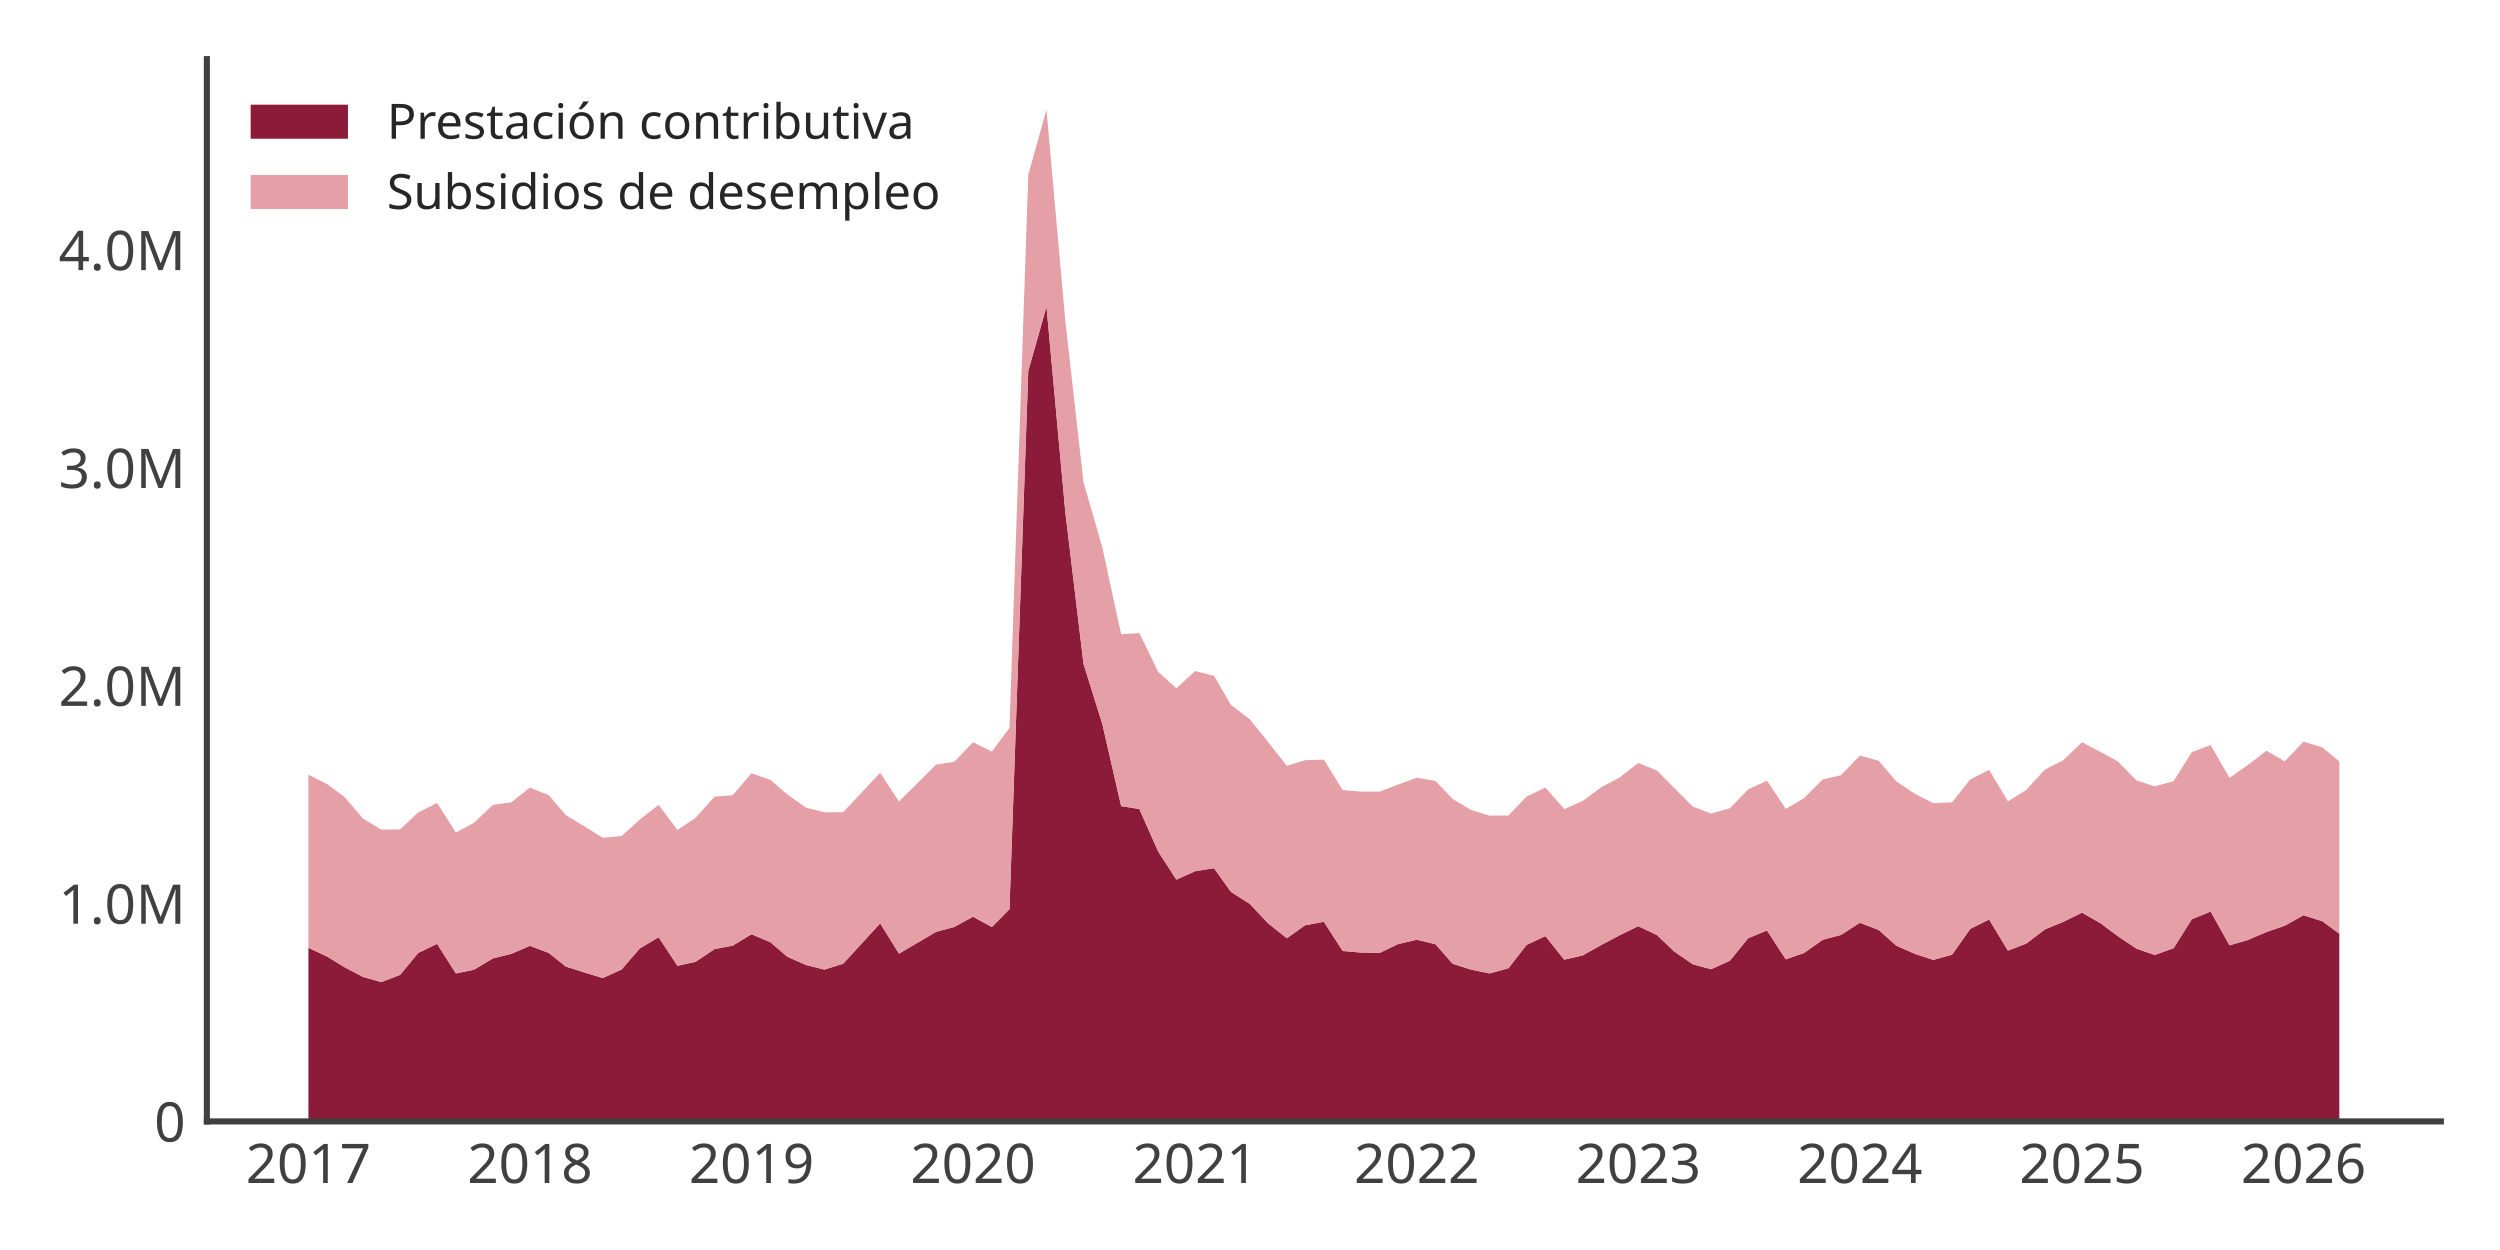
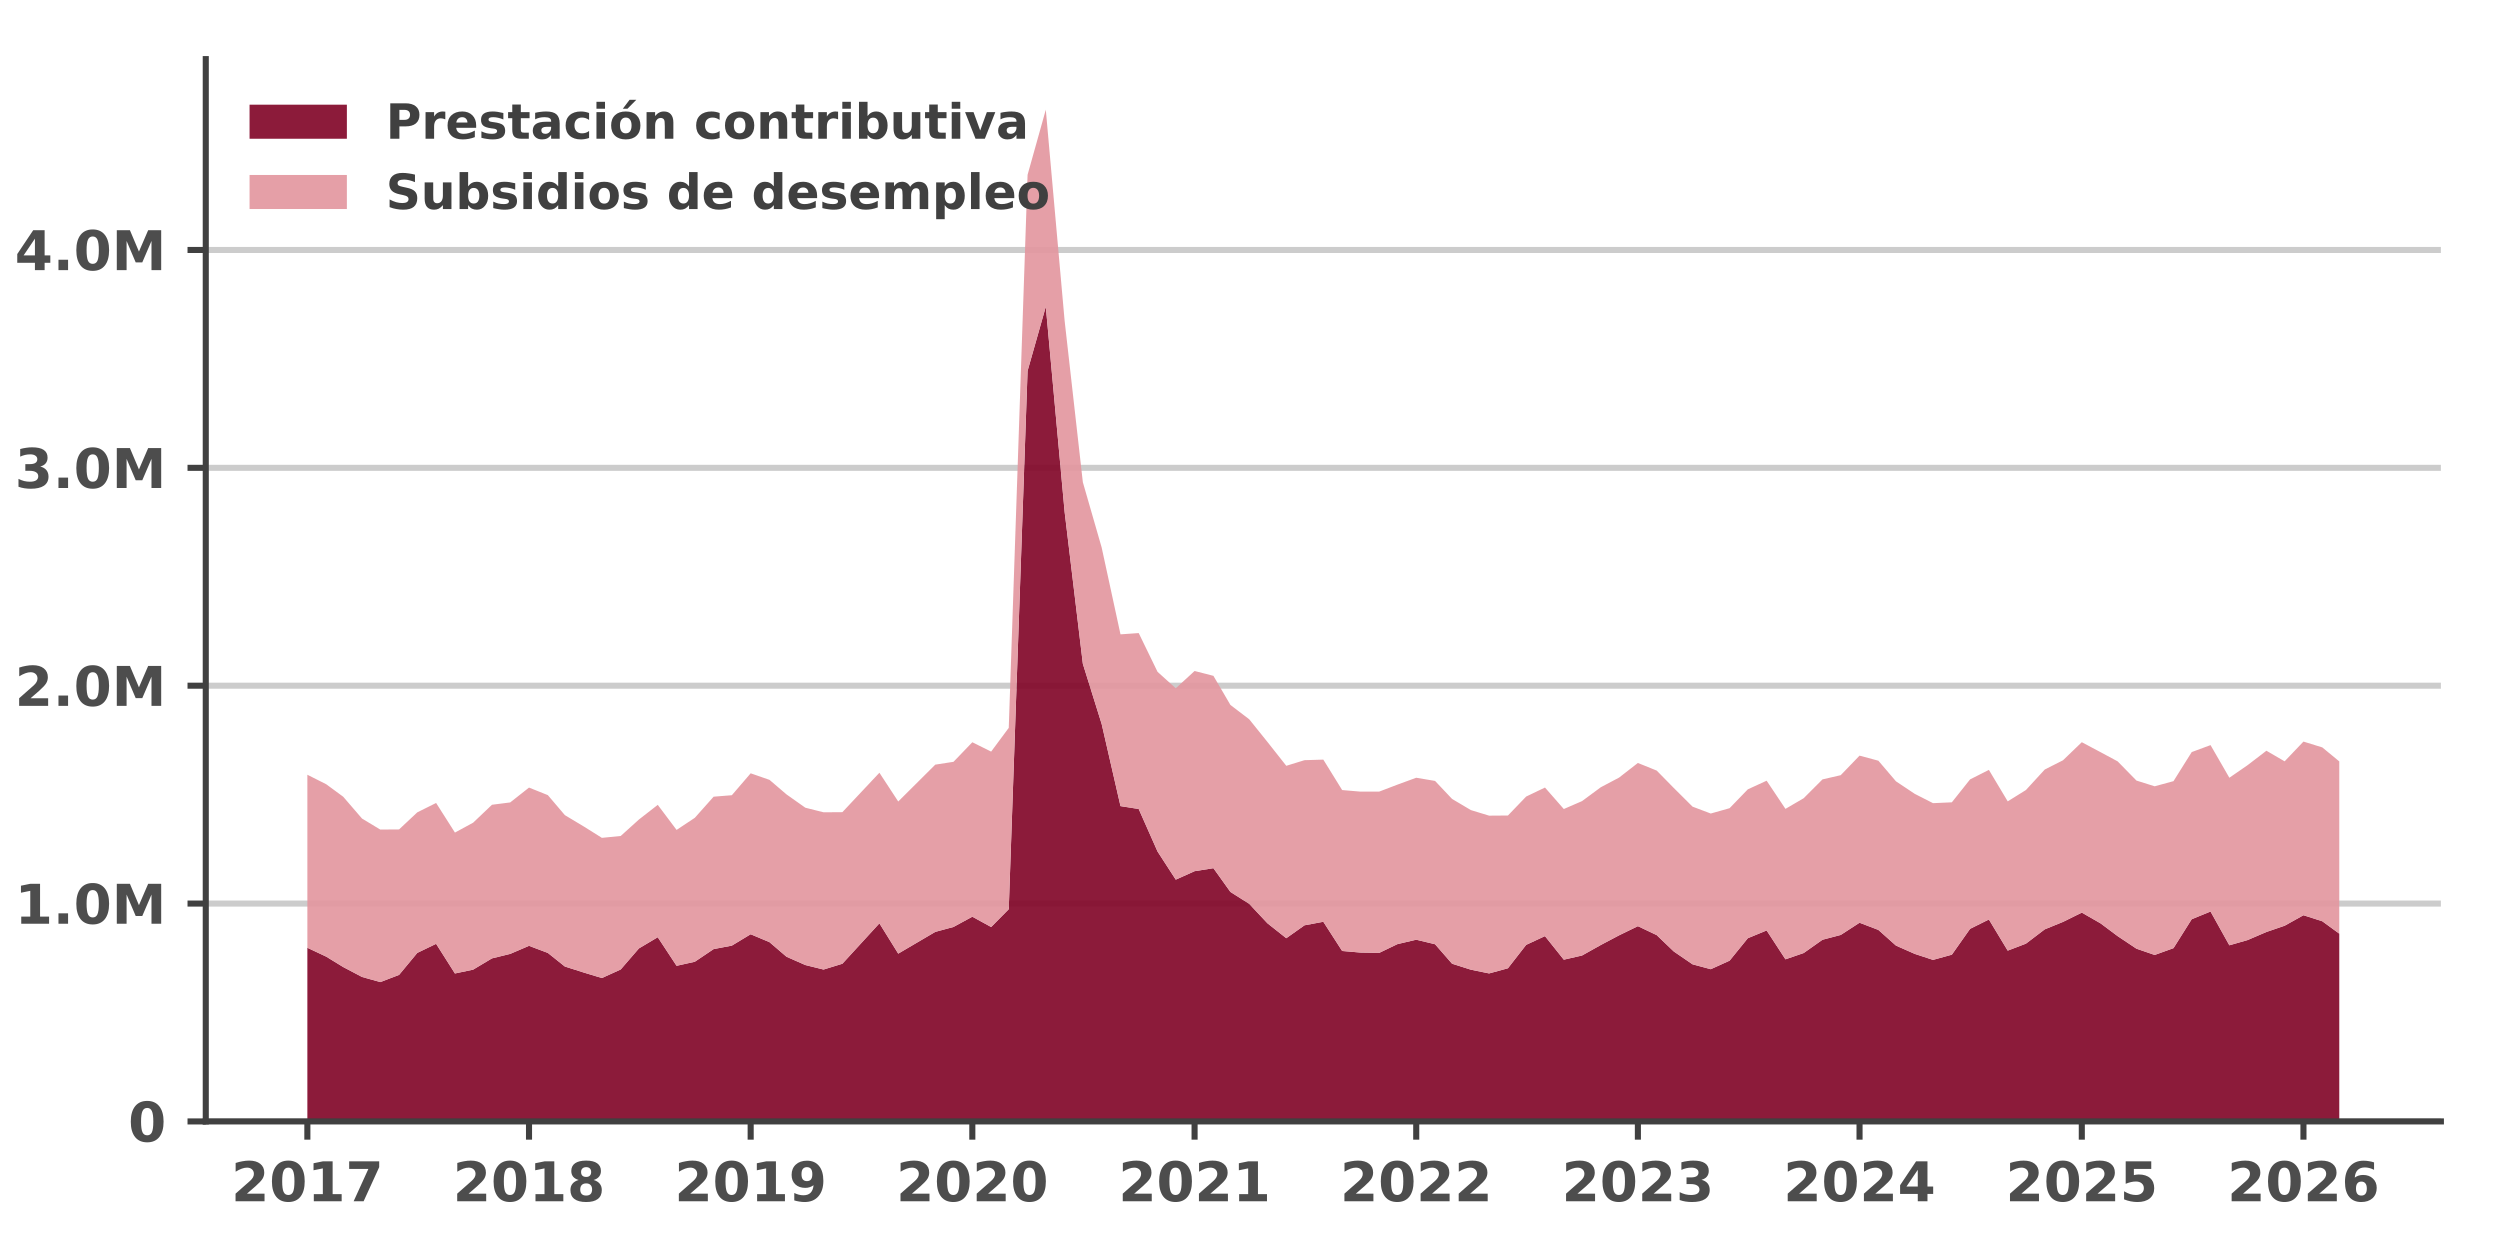
- <svg xmlns="http://www.w3.org/2000/svg" width="411.024pt" height="205.512pt" viewBox="0 0 411.024 205.512" version="1.1">
+ <svg xmlns="http://www.w3.org/2000/svg" xmlns:xlink="http://www.w3.org/1999/xlink" width="411.024pt" height="205.512pt" viewBox="0 0 411.024 205.512" version="1.1">
  <defs>
    <style type="text/css">*{stroke-linejoin: round; stroke-linecap: butt}</style>
  </defs>
  <g id="figure_1">
    <g id="patch_1">
      <path d="M 0 205.512  L 411.024 205.512  L 411.024 0  L 0 0  z " style="fill: #ffffff" />
    </g>
    <g id="axes_1">
      <g id="patch_2">
-         <path d="M 34.01 184.372  L 401.304 184.372  L 401.304 9.72  L 34.01 9.72  z " style="fill: #ffffff" />
+         <path d="M 33.83 184.372  L 401.304 184.372  L 401.304 9.72  L 33.83 9.72  z " style="fill: #ffffff" />
      </g>
      <g id="matplotlib.axis_1">
        <g id="xtick_1">
-           <g id="line2d_1" />
+           <g id="line2d_1">
+             <defs>
+               <path id="m0ab803b2e7" d="M 0 0  L 0 3  " style="stroke: #404040" />
+             </defs>
+             <g>
+               <use xlink:href="#m0ab803b2e7" x="50.533" y="184.372" style="fill: #404040; stroke: #404040" />
+             </g>
+           </g>
          <g id="text_1">
-             <text style="font-size: 9px; font-family: 'Century Gothic'; text-anchor: middle; fill: #404040" x="50.705" y="194.499" transform="rotate(-0 50.70517 194.4995)">2017</text>
+             <text style="font-weight: 700; font-size: 9px; font-family: 'Century Gothic', 'DejaVu Sans'; text-anchor: middle; fill: #4d4d4d" x="50.533" y="197.499" transform="rotate(-0 50.53335 197.4995)">2017</text>
          </g>
        </g>
        <g id="xtick_2">
-           <g id="line2d_2" />
+           <g id="line2d_2">
+             <g>
+               <use xlink:href="#m0ab803b2e7" x="86.975" y="184.372" style="fill: #404040; stroke: #404040" />
+             </g>
+           </g>
          <g id="text_2">
-             <text style="font-size: 9px; font-family: 'Century Gothic'; text-anchor: middle; fill: #404040" x="87.129" y="194.499" transform="rotate(-0 87.12916 194.4995)">2018</text>
+             <text style="font-weight: 700; font-size: 9px; font-family: 'Century Gothic', 'DejaVu Sans'; text-anchor: middle; fill: #4d4d4d" x="86.975" y="197.499" transform="rotate(-0 86.9752 197.4995)">2018</text>
          </g>
        </g>
        <g id="xtick_3">
-           <g id="line2d_3" />
+           <g id="line2d_3">
+             <g>
+               <use xlink:href="#m0ab803b2e7" x="123.417" y="184.372" style="fill: #404040; stroke: #404040" />
+             </g>
+           </g>
          <g id="text_3">
-             <text style="font-size: 9px; font-family: 'Century Gothic'; text-anchor: middle; fill: #404040" x="123.553" y="194.499" transform="rotate(-0 123.5532 194.4995)">2019</text>
+             <text style="font-weight: 700; font-size: 9px; font-family: 'Century Gothic', 'DejaVu Sans'; text-anchor: middle; fill: #4d4d4d" x="123.417" y="197.499" transform="rotate(-0 123.417 197.4995)">2019</text>
          </g>
        </g>
        <g id="xtick_4">
-           <g id="line2d_4" />
+           <g id="line2d_4">
+             <g>
+               <use xlink:href="#m0ab803b2e7" x="159.859" y="184.372" style="fill: #404040; stroke: #404040" />
+             </g>
+           </g>
          <g id="text_4">
-             <text style="font-size: 9px; font-family: 'Century Gothic'; text-anchor: middle; fill: #404040" x="159.977" y="194.499" transform="rotate(-0 159.9772 194.4995)">2020</text>
+             <text style="font-weight: 700; font-size: 9px; font-family: 'Century Gothic', 'DejaVu Sans'; text-anchor: middle; fill: #4d4d4d" x="159.859" y="197.499" transform="rotate(-0 159.8589 197.4995)">2020</text>
          </g>
        </g>
        <g id="xtick_5">
-           <g id="line2d_5" />
+           <g id="line2d_5">
+             <g>
+               <use xlink:href="#m0ab803b2e7" x="196.401" y="184.372" style="fill: #404040; stroke: #404040" />
+             </g>
+           </g>
          <g id="text_5">
-             <text style="font-size: 9px; font-family: 'Century Gothic'; text-anchor: middle; fill: #404040" x="196.501" y="194.499" transform="rotate(-0 196.501 194.4995)">2021</text>
+             <text style="font-weight: 700; font-size: 9px; font-family: 'Century Gothic', 'DejaVu Sans'; text-anchor: middle; fill: #4d4d4d" x="196.401" y="197.499" transform="rotate(-0 196.4006 197.4995)">2021</text>
          </g>
        </g>
        <g id="xtick_6">
-           <g id="line2d_6" />
+           <g id="line2d_6">
+             <g>
+               <use xlink:href="#m0ab803b2e7" x="232.842" y="184.372" style="fill: #404040; stroke: #404040" />
+             </g>
+           </g>
          <g id="text_6">
-             <text style="font-size: 9px; font-family: 'Century Gothic'; text-anchor: middle; fill: #404040" x="232.925" y="194.499" transform="rotate(-0 232.925 194.4995)">2022</text>
+             <text style="font-weight: 700; font-size: 9px; font-family: 'Century Gothic', 'DejaVu Sans'; text-anchor: middle; fill: #4d4d4d" x="232.842" y="197.499" transform="rotate(-0 232.8424 197.4995)">2022</text>
          </g>
        </g>
        <g id="xtick_7">
-           <g id="line2d_7" />
+           <g id="line2d_7">
+             <g>
+               <use xlink:href="#m0ab803b2e7" x="269.284" y="184.372" style="fill: #404040; stroke: #404040" />
+             </g>
+           </g>
          <g id="text_7">
-             <text style="font-size: 9px; font-family: 'Century Gothic'; text-anchor: middle; fill: #404040" x="269.349" y="194.499" transform="rotate(-0 269.349 194.4995)">2023</text>
+             <text style="font-weight: 700; font-size: 9px; font-family: 'Century Gothic', 'DejaVu Sans'; text-anchor: middle; fill: #4d4d4d" x="269.284" y="197.499" transform="rotate(-0 269.2843 197.4995)">2023</text>
          </g>
        </g>
        <g id="xtick_8">
-           <g id="line2d_8" />
+           <g id="line2d_8">
+             <g>
+               <use xlink:href="#m0ab803b2e7" x="305.726" y="184.372" style="fill: #404040; stroke: #404040" />
+             </g>
+           </g>
          <g id="text_8">
-             <text style="font-size: 9px; font-family: 'Century Gothic'; text-anchor: middle; fill: #404040" x="305.773" y="194.499" transform="rotate(-0 305.773 194.4995)">2024</text>
+             <text style="font-weight: 700; font-size: 9px; font-family: 'Century Gothic', 'DejaVu Sans'; text-anchor: middle; fill: #4d4d4d" x="305.726" y="197.499" transform="rotate(-0 305.7261 197.4995)">2024</text>
          </g>
        </g>
        <g id="xtick_9">
-           <g id="line2d_9" />
+           <g id="line2d_9">
+             <g>
+               <use xlink:href="#m0ab803b2e7" x="342.268" y="184.372" style="fill: #404040; stroke: #404040" />
+             </g>
+           </g>
          <g id="text_9">
-             <text style="font-size: 9px; font-family: 'Century Gothic'; text-anchor: middle; fill: #404040" x="342.297" y="194.499" transform="rotate(-0 342.2967 194.4995)">2025</text>
+             <text style="font-weight: 700; font-size: 9px; font-family: 'Century Gothic', 'DejaVu Sans'; text-anchor: middle; fill: #4d4d4d" x="342.268" y="197.499" transform="rotate(-0 342.2678 197.4995)">2025</text>
          </g>
        </g>
        <g id="xtick_10">
-           <g id="line2d_10" />
+           <g id="line2d_10">
+             <g>
+               <use xlink:href="#m0ab803b2e7" x="378.71" y="184.372" style="fill: #404040; stroke: #404040" />
+             </g>
+           </g>
          <g id="text_10">
-             <text style="font-size: 9px; font-family: 'Century Gothic'; text-anchor: middle; fill: #404040" x="378.721" y="194.499" transform="rotate(-0 378.7207 194.4995)">2026</text>
+             <text style="font-weight: 700; font-size: 9px; font-family: 'Century Gothic', 'DejaVu Sans'; text-anchor: middle; fill: #4d4d4d" x="378.71" y="197.499" transform="rotate(-0 378.7097 197.4995)">2026</text>
          </g>
        </g>
      </g>
      <g id="matplotlib.axis_2">
        <g id="ytick_1">
-           <g id="line2d_11" />
+           <g id="line2d_11">
+             <path d="M 33.83 184.372  L 401.304 184.372  " clip-path="url(#p980a2b549f)" style="fill: none; stroke: #cccccc; stroke-linecap: round" />
+           </g>
+           <g id="line2d_12">
+             <defs>
+               <path id="mf96b1d6f1d" d="M 0 0  L -3 0  " style="stroke: #404040" />
+             </defs>
+             <g>
+               <use xlink:href="#mf96b1d6f1d" x="33.83" y="184.372" style="fill: #404040; stroke: #404040" />
+             </g>
+           </g>
          <g id="text_11">
-             <text style="font-size: 9px; font-family: 'Century Gothic'; text-anchor: end; fill: #404040" x="30.51" y="187.686" transform="rotate(-0 30.51 187.6856)">0</text>
+             <text style="font-weight: 700; font-size: 9px; font-family: 'Century Gothic', 'DejaVu Sans'; text-anchor: end; fill: #4d4d4d" x="27.33" y="187.686" transform="rotate(-0 27.33 187.6856)">0</text>
          </g>
        </g>
        <g id="ytick_2">
-           <g id="line2d_12" />
+           <g id="line2d_13">
+             <path d="M 33.83 148.553  L 401.304 148.553  " clip-path="url(#p980a2b549f)" style="fill: none; stroke: #cccccc; stroke-linecap: round" />
+           </g>
+           <g id="line2d_14">
+             <g>
+               <use xlink:href="#mf96b1d6f1d" x="33.83" y="148.553" style="fill: #404040; stroke: #404040" />
+             </g>
+           </g>
          <g id="text_12">
-             <text style="font-size: 9px; font-family: 'Century Gothic'; text-anchor: end; fill: #404040" x="30.51" y="151.867" transform="rotate(-0 30.51 151.8666)">1.0M</text>
+             <text style="font-weight: 700; font-size: 9px; font-family: 'Century Gothic', 'DejaVu Sans'; text-anchor: end; fill: #4d4d4d" x="27.33" y="151.867" transform="rotate(-0 27.33 151.8666)">1.0M</text>
          </g>
        </g>
        <g id="ytick_3">
-           <g id="line2d_13" />
+           <g id="line2d_15">
+             <path d="M 33.83 112.734  L 401.304 112.734  " clip-path="url(#p980a2b549f)" style="fill: none; stroke: #cccccc; stroke-linecap: round" />
+           </g>
+           <g id="line2d_16">
+             <g>
+               <use xlink:href="#mf96b1d6f1d" x="33.83" y="112.734" style="fill: #404040; stroke: #404040" />
+             </g>
+           </g>
          <g id="text_13">
-             <text style="font-size: 9px; font-family: 'Century Gothic'; text-anchor: end; fill: #404040" x="30.51" y="116.048" transform="rotate(-0 30.51 116.0476)">2.0M</text>
+             <text style="font-weight: 700; font-size: 9px; font-family: 'Century Gothic', 'DejaVu Sans'; text-anchor: end; fill: #4d4d4d" x="27.33" y="116.048" transform="rotate(-0 27.33 116.0476)">2.0M</text>
          </g>
        </g>
        <g id="ytick_4">
-           <g id="line2d_14" />
+           <g id="line2d_17">
+             <path d="M 33.83 76.915  L 401.304 76.915  " clip-path="url(#p980a2b549f)" style="fill: none; stroke: #cccccc; stroke-linecap: round" />
+           </g>
+           <g id="line2d_18">
+             <g>
+               <use xlink:href="#mf96b1d6f1d" x="33.83" y="76.915" style="fill: #404040; stroke: #404040" />
+             </g>
+           </g>
          <g id="text_14">
-             <text style="font-size: 9px; font-family: 'Century Gothic'; text-anchor: end; fill: #404040" x="30.51" y="80.229" transform="rotate(-0 30.51 80.22864)">3.0M</text>
+             <text style="font-weight: 700; font-size: 9px; font-family: 'Century Gothic', 'DejaVu Sans'; text-anchor: end; fill: #4d4d4d" x="27.33" y="80.229" transform="rotate(-0 27.33 80.22864)">3.0M</text>
          </g>
        </g>
        <g id="ytick_5">
-           <g id="line2d_15" />
+           <g id="line2d_19">
+             <path d="M 33.83 41.096  L 401.304 41.096  " clip-path="url(#p980a2b549f)" style="fill: none; stroke: #cccccc; stroke-linecap: round" />
+           </g>
+           <g id="line2d_20">
+             <g>
+               <use xlink:href="#mf96b1d6f1d" x="33.83" y="41.096" style="fill: #404040; stroke: #404040" />
+             </g>
+           </g>
          <g id="text_15">
-             <text style="font-size: 9px; font-family: 'Century Gothic'; text-anchor: end; fill: #404040" x="30.51" y="44.41" transform="rotate(-0 30.51 44.40964)">4.0M</text>
+             <text style="font-weight: 700; font-size: 9px; font-family: 'Century Gothic', 'DejaVu Sans'; text-anchor: end; fill: #4d4d4d" x="27.33" y="44.41" transform="rotate(-0 27.33 44.40964)">4.0M</text>
          </g>
        </g>
      </g>
      <g id="FillBetweenPolyCollection_1">
-         <path d="M 50.705 155.822  L 50.705 184.372  L 53.799 184.372  L 56.593 184.372  L 59.686 184.372  L 62.68 184.372  L 65.774 184.372  L 68.767 184.372  L 71.861 184.372  L 74.955 184.372  L 77.948 184.372  L 81.042 184.372  L 84.036 184.372  L 87.129 184.372  L 90.223 184.372  L 93.017 184.372  L 96.11 184.372  L 99.104 184.372  L 102.198 184.372  L 105.191 184.372  L 108.285 184.372  L 111.379 184.372  L 114.372 184.372  L 117.466 184.372  L 120.46 184.372  L 123.553 184.372  L 126.647 184.372  L 129.441 184.372  L 132.534 184.372  L 135.528 184.372  L 138.622 184.372  L 144.709 184.372  L 147.803 184.372  L 153.89 184.372  L 156.884 184.372  L 159.977 184.372  L 163.071 184.372  L 165.965 184.372  L 169.058 184.372  L 172.052 184.372  L 175.146 184.372  L 178.139 184.372  L 181.233 184.372  L 184.326 184.372  L 187.32 184.372  L 190.414 184.372  L 193.407 184.372  L 196.501 184.372  L 199.594 184.372  L 202.389 184.372  L 205.482 184.372  L 208.476 184.372  L 211.57 184.372  L 214.563 184.372  L 217.657 184.372  L 220.75 184.372  L 223.744 184.372  L 226.838 184.372  L 229.831 184.372  L 232.925 184.372  L 236.018 184.372  L 238.813 184.372  L 241.906 184.372  L 244.9 184.372  L 247.994 184.372  L 250.987 184.372  L 254.081 184.372  L 257.174 184.372  L 260.168 184.372  L 263.262 184.372  L 266.255 184.372  L 269.349 184.372  L 272.442 184.372  L 275.237 184.372  L 278.33 184.372  L 281.324 184.372  L 284.418 184.372  L 287.411 184.372  L 290.505 184.372  L 293.598 184.372  L 296.592 184.372  L 299.686 184.372  L 302.679 184.372  L 305.773 184.372  L 308.866 184.372  L 311.76 184.372  L 314.854 184.372  L 317.848 184.372  L 320.941 184.372  L 323.935 184.372  L 327.029 184.372  L 330.122 184.372  L 333.116 184.372  L 336.209 184.372  L 339.203 184.372  L 342.297 184.372  L 345.39 184.372  L 348.184 184.372  L 351.278 184.372  L 354.272 184.372  L 357.365 184.372  L 360.359 184.372  L 363.453 184.372  L 366.546 184.372  L 369.54 184.372  L 372.633 184.372  L 375.627 184.372  L 378.721 184.372  L 381.814 184.372  L 384.608 184.372  L 384.608 153.502  L 384.608 153.502  L 381.814 151.463  L 378.721 150.472  L 375.627 152.199  L 372.633 153.227  L 369.54 154.556  L 366.546 155.418  L 363.453 149.862  L 360.359 151.128  L 357.365 155.885  L 354.272 157.004  L 351.278 155.972  L 348.184 153.907  L 345.39 151.817  L 342.297 150.041  L 339.203 151.572  L 336.209 152.792  L 333.116 155.146  L 330.122 156.293  L 327.029 151.171  L 323.935 152.712  L 320.941 156.96  L 317.848 157.815  L 314.854 156.832  L 311.76 155.466  L 308.866 152.887  L 305.773 151.707  L 302.679 153.716  L 299.686 154.503  L 296.592 156.689  L 293.598 157.722  L 290.505 152.974  L 287.411 154.255  L 284.418 157.944  L 281.324 159.347  L 278.33 158.543  L 275.237 156.423  L 272.442 153.742  L 269.349 152.272  L 266.255 153.778  L 263.262 155.362  L 260.168 157.095  L 257.174 157.78  L 254.081 153.906  L 250.987 155.344  L 247.994 159.193  L 244.9 160.042  L 241.906 159.427  L 238.813 158.443  L 236.018 155.241  L 232.925 154.497  L 229.831 155.225  L 226.838 156.665  L 223.744 156.61  L 220.75 156.349  L 217.657 151.549  L 214.563 152.128  L 211.57 154.251  L 208.476 151.798  L 205.482 148.605  L 202.389 146.645  L 199.594 142.737  L 196.501 143.23  L 193.407 144.621  L 190.414 139.996  L 187.32 133.012  L 184.326 132.533  L 181.233 119.038  L 178.139 109.134  L 175.146 84.175  L 172.052 50.431  L 169.058 60.979  L 165.965 149.482  L 163.071 152.411  L 159.977 150.714  L 156.884 152.399  L 153.89 153.211  L 147.803 156.787  L 144.709 151.804  L 138.622 158.449  L 135.528 159.403  L 132.534 158.66  L 129.441 157.297  L 126.647 154.901  L 123.553 153.598  L 120.46 155.468  L 117.466 156.04  L 114.372 158.121  L 111.379 158.788  L 108.285 154.088  L 105.191 155.928  L 102.198 159.39  L 99.104 160.799  L 96.11 159.89  L 93.017 158.903  L 90.223 156.67  L 87.129 155.503  L 84.036 156.83  L 81.042 157.567  L 77.948 159.415  L 74.955 160.05  L 71.861 155.173  L 68.767 156.666  L 65.774 160.284  L 62.68 161.465  L 59.686 160.62  L 56.593 158.99  L 53.799 157.278  L 50.705 155.822  z " clip-path="url(#p70a6ce564e)" style="fill: #83082a; fill-opacity: 0.92" />
+         <path d="M 50.533 155.822  L 50.533 184.372  L 53.628 184.372  L 56.424 184.372  L 59.519 184.372  L 62.514 184.372  L 65.609 184.372  L 68.605 184.372  L 71.7 184.372  L 74.795 184.372  L 77.79 184.372  L 80.885 184.372  L 83.88 184.372  L 86.975 184.372  L 90.07 184.372  L 92.866 184.372  L 95.961 184.372  L 98.956 184.372  L 102.051 184.372  L 105.046 184.372  L 108.141 184.372  L 111.236 184.372  L 114.232 184.372  L 117.327 184.372  L 120.322 184.372  L 123.417 184.372  L 126.512 184.372  L 129.308 184.372  L 132.403 184.372  L 135.398 184.372  L 138.493 184.372  L 144.583 184.372  L 147.678 184.372  L 153.769 184.372  L 156.764 184.372  L 159.859 184.372  L 162.954 184.372  L 165.849 184.372  L 168.944 184.372  L 171.94 184.372  L 175.035 184.372  L 178.03 184.372  L 181.125 184.372  L 184.22 184.372  L 187.215 184.372  L 190.31 184.372  L 193.306 184.372  L 196.401 184.372  L 199.496 184.372  L 202.291 184.372  L 205.386 184.372  L 208.381 184.372  L 211.477 184.372  L 214.472 184.372  L 217.567 184.372  L 220.662 184.372  L 223.657 184.372  L 226.752 184.372  L 229.747 184.372  L 232.842 184.372  L 235.937 184.372  L 238.733 184.372  L 241.828 184.372  L 244.823 184.372  L 247.918 184.372  L 250.914 184.372  L 254.009 184.372  L 257.104 184.372  L 260.099 184.372  L 263.194 184.372  L 266.189 184.372  L 269.284 184.372  L 272.379 184.372  L 275.175 184.372  L 278.27 184.372  L 281.265 184.372  L 284.36 184.372  L 287.355 184.372  L 290.451 184.372  L 293.546 184.372  L 296.541 184.372  L 299.636 184.372  L 302.631 184.372  L 305.726 184.372  L 308.821 184.372  L 311.717 184.372  L 314.812 184.372  L 317.807 184.372  L 320.902 184.372  L 323.897 184.372  L 326.992 184.372  L 330.087 184.372  L 333.082 184.372  L 336.178 184.372  L 339.173 184.372  L 342.268 184.372  L 345.363 184.372  L 348.158 184.372  L 351.253 184.372  L 354.249 184.372  L 357.344 184.372  L 360.339 184.372  L 363.434 184.372  L 366.529 184.372  L 369.524 184.372  L 372.619 184.372  L 375.615 184.372  L 378.71 184.372  L 381.805 184.372  L 384.6 184.372  L 384.6 153.502  L 384.6 153.502  L 381.805 151.463  L 378.71 150.472  L 375.615 152.199  L 372.619 153.227  L 369.524 154.556  L 366.529 155.418  L 363.434 149.862  L 360.339 151.128  L 357.344 155.885  L 354.249 157.004  L 351.253 155.972  L 348.158 153.907  L 345.363 151.817  L 342.268 150.041  L 339.173 151.572  L 336.178 152.792  L 333.082 155.146  L 330.087 156.293  L 326.992 151.171  L 323.897 152.712  L 320.902 156.96  L 317.807 157.815  L 314.812 156.832  L 311.717 155.466  L 308.821 152.887  L 305.726 151.707  L 302.631 153.716  L 299.636 154.503  L 296.541 156.689  L 293.546 157.722  L 290.451 152.974  L 287.355 154.255  L 284.36 157.944  L 281.265 159.347  L 278.27 158.543  L 275.175 156.423  L 272.379 153.742  L 269.284 152.272  L 266.189 153.778  L 263.194 155.362  L 260.099 157.095  L 257.104 157.78  L 254.009 153.906  L 250.914 155.344  L 247.918 159.193  L 244.823 160.042  L 241.828 159.427  L 238.733 158.443  L 235.937 155.241  L 232.842 154.497  L 229.747 155.225  L 226.752 156.665  L 223.657 156.61  L 220.662 156.349  L 217.567 151.549  L 214.472 152.128  L 211.477 154.251  L 208.381 151.798  L 205.386 148.605  L 202.291 146.645  L 199.496 142.737  L 196.401 143.23  L 193.306 144.621  L 190.31 139.996  L 187.215 133.012  L 184.22 132.533  L 181.125 119.038  L 178.03 109.134  L 175.035 84.175  L 171.94 50.431  L 168.944 60.979  L 165.849 149.482  L 162.954 152.411  L 159.859 150.714  L 156.764 152.399  L 153.769 153.211  L 147.678 156.787  L 144.583 151.804  L 138.493 158.449  L 135.398 159.403  L 132.403 158.66  L 129.308 157.297  L 126.512 154.901  L 123.417 153.598  L 120.322 155.468  L 117.327 156.04  L 114.232 158.121  L 111.236 158.788  L 108.141 154.088  L 105.046 155.928  L 102.051 159.39  L 98.956 160.799  L 95.961 159.89  L 92.866 158.903  L 90.07 156.67  L 86.975 155.503  L 83.88 156.83  L 80.885 157.567  L 77.79 159.415  L 74.795 160.05  L 71.7 155.173  L 68.605 156.666  L 65.609 160.284  L 62.514 161.465  L 59.519 160.62  L 56.424 158.99  L 53.628 157.278  L 50.533 155.822  z " clip-path="url(#p980a2b549f)" style="fill: #83082a; fill-opacity: 0.92" />
      </g>
      <g id="FillBetweenPolyCollection_2">
-         <path d="M 50.705 127.374  L 50.705 155.822  L 53.799 157.278  L 56.593 158.99  L 59.686 160.62  L 62.68 161.465  L 65.774 160.284  L 68.767 156.666  L 71.861 155.173  L 74.955 160.05  L 77.948 159.415  L 81.042 157.567  L 84.036 156.83  L 87.129 155.503  L 90.223 156.67  L 93.017 158.903  L 96.11 159.89  L 99.104 160.799  L 102.198 159.39  L 105.191 155.928  L 108.285 154.088  L 111.379 158.788  L 114.372 158.121  L 117.466 156.04  L 120.46 155.468  L 123.553 153.598  L 126.647 154.901  L 129.441 157.297  L 132.534 158.66  L 135.528 159.403  L 138.622 158.449  L 144.709 151.804  L 147.803 156.787  L 153.89 153.211  L 156.884 152.399  L 159.977 150.714  L 163.071 152.411  L 165.965 149.482  L 169.058 60.979  L 172.052 50.431  L 175.146 84.175  L 178.139 109.134  L 181.233 119.038  L 184.326 132.533  L 187.32 133.012  L 190.414 139.996  L 193.407 144.621  L 196.501 143.23  L 199.594 142.737  L 202.389 146.645  L 205.482 148.605  L 208.476 151.798  L 211.57 154.251  L 214.563 152.128  L 217.657 151.549  L 220.75 156.349  L 223.744 156.61  L 226.838 156.665  L 229.831 155.225  L 232.925 154.497  L 236.018 155.241  L 238.813 158.443  L 241.906 159.427  L 244.9 160.042  L 247.994 159.193  L 250.987 155.344  L 254.081 153.906  L 257.174 157.78  L 260.168 157.095  L 263.262 155.362  L 266.255 153.778  L 269.349 152.272  L 272.442 153.742  L 275.237 156.423  L 278.33 158.543  L 281.324 159.347  L 284.418 157.944  L 287.411 154.255  L 290.505 152.974  L 293.598 157.722  L 296.592 156.689  L 299.686 154.503  L 302.679 153.716  L 305.773 151.707  L 308.866 152.887  L 311.76 155.466  L 314.854 156.832  L 317.848 157.815  L 320.941 156.96  L 323.935 152.712  L 327.029 151.171  L 330.122 156.293  L 333.116 155.146  L 336.209 152.792  L 339.203 151.572  L 342.297 150.041  L 345.39 151.817  L 348.184 153.907  L 351.278 155.972  L 354.272 157.004  L 357.365 155.885  L 360.359 151.128  L 363.453 149.862  L 366.546 155.418  L 369.54 154.556  L 372.633 153.227  L 375.627 152.199  L 378.721 150.472  L 381.814 151.463  L 384.608 153.502  L 384.608 125.183  L 384.608 125.183  L 381.814 122.879  L 378.721 121.922  L 375.627 125.17  L 372.633 123.427  L 369.54 125.801  L 366.546 127.869  L 363.453 122.503  L 360.359 123.648  L 357.365 128.429  L 354.272 129.274  L 351.278 128.332  L 348.184 125.174  L 345.39 123.671  L 342.297 122.024  L 339.203 125  L 336.209 126.515  L 333.116 129.888  L 330.122 131.75  L 327.029 126.577  L 323.935 128.142  L 320.941 131.908  L 317.848 132.048  L 314.854 130.521  L 311.76 128.458  L 308.866 125.067  L 305.773 124.234  L 302.679 127.448  L 299.686 128.138  L 296.592 131.235  L 293.598 132.986  L 290.505 128.355  L 287.411 129.776  L 284.418 132.875  L 281.324 133.751  L 278.33 132.62  L 275.237 129.539  L 272.442 126.692  L 269.349 125.438  L 266.255 127.845  L 263.262 129.427  L 260.168 131.711  L 257.174 133.011  L 254.081 129.479  L 250.987 130.961  L 247.994 134.078  L 244.9 134.101  L 241.906 133.187  L 238.813 131.351  L 236.018 128.39  L 232.925 127.868  L 229.831 129.003  L 226.838 130.147  L 223.744 130.149  L 220.75 129.894  L 217.657 124.887  L 214.563 124.981  L 211.57 125.905  L 208.476 121.983  L 205.482 118.26  L 202.389 115.9  L 199.594 111.113  L 196.501 110.318  L 193.407 113.158  L 190.414 110.453  L 187.32 104.083  L 184.326 104.293  L 181.233 90.017  L 178.139 79.276  L 175.146 52.742  L 172.052 18.037  L 169.058 28.739  L 165.965 119.666  L 163.071 123.57  L 159.977 122.033  L 156.884 125.25  L 153.89 125.714  L 147.803 131.774  L 144.709 127.044  L 138.622 133.527  L 135.528 133.549  L 132.534 132.794  L 129.441 130.608  L 126.647 128.216  L 123.553 127.139  L 120.46 130.741  L 117.466 130.983  L 114.372 134.458  L 111.379 136.446  L 108.285 132.325  L 105.191 134.736  L 102.198 137.441  L 99.104 137.751  L 96.11 135.872  L 93.017 134.013  L 90.223 130.727  L 87.129 129.487  L 84.036 131.928  L 81.042 132.31  L 77.948 135.256  L 74.955 136.884  L 71.861 132.015  L 68.767 133.558  L 65.774 136.366  L 62.68 136.387  L 59.686 134.576  L 56.593 130.989  L 53.799 128.933  L 50.705 127.374  z " clip-path="url(#p70a6ce564e)" style="fill: #e397a0; fill-opacity: 0.92" />
+         <path d="M 50.533 127.374  L 50.533 155.822  L 53.628 157.278  L 56.424 158.99  L 59.519 160.62  L 62.514 161.465  L 65.609 160.284  L 68.605 156.666  L 71.7 155.173  L 74.795 160.05  L 77.79 159.415  L 80.885 157.567  L 83.88 156.83  L 86.975 155.503  L 90.07 156.67  L 92.866 158.903  L 95.961 159.89  L 98.956 160.799  L 102.051 159.39  L 105.046 155.928  L 108.141 154.088  L 111.236 158.788  L 114.232 158.121  L 117.327 156.04  L 120.322 155.468  L 123.417 153.598  L 126.512 154.901  L 129.308 157.297  L 132.403 158.66  L 135.398 159.403  L 138.493 158.449  L 144.583 151.804  L 147.678 156.787  L 153.769 153.211  L 156.764 152.399  L 159.859 150.714  L 162.954 152.411  L 165.849 149.482  L 168.944 60.979  L 171.94 50.431  L 175.035 84.175  L 178.03 109.134  L 181.125 119.038  L 184.22 132.533  L 187.215 133.012  L 190.31 139.996  L 193.306 144.621  L 196.401 143.23  L 199.496 142.737  L 202.291 146.645  L 205.386 148.605  L 208.381 151.798  L 211.477 154.251  L 214.472 152.128  L 217.567 151.549  L 220.662 156.349  L 223.657 156.61  L 226.752 156.665  L 229.747 155.225  L 232.842 154.497  L 235.937 155.241  L 238.733 158.443  L 241.828 159.427  L 244.823 160.042  L 247.918 159.193  L 250.914 155.344  L 254.009 153.906  L 257.104 157.78  L 260.099 157.095  L 263.194 155.362  L 266.189 153.778  L 269.284 152.272  L 272.379 153.742  L 275.175 156.423  L 278.27 158.543  L 281.265 159.347  L 284.36 157.944  L 287.355 154.255  L 290.451 152.974  L 293.546 157.722  L 296.541 156.689  L 299.636 154.503  L 302.631 153.716  L 305.726 151.707  L 308.821 152.887  L 311.717 155.466  L 314.812 156.832  L 317.807 157.815  L 320.902 156.96  L 323.897 152.712  L 326.992 151.171  L 330.087 156.293  L 333.082 155.146  L 336.178 152.792  L 339.173 151.572  L 342.268 150.041  L 345.363 151.817  L 348.158 153.907  L 351.253 155.972  L 354.249 157.004  L 357.344 155.885  L 360.339 151.128  L 363.434 149.862  L 366.529 155.418  L 369.524 154.556  L 372.619 153.227  L 375.615 152.199  L 378.71 150.472  L 381.805 151.463  L 384.6 153.502  L 384.6 125.183  L 384.6 125.183  L 381.805 122.879  L 378.71 121.922  L 375.615 125.17  L 372.619 123.427  L 369.524 125.801  L 366.529 127.869  L 363.434 122.503  L 360.339 123.648  L 357.344 128.429  L 354.249 129.274  L 351.253 128.332  L 348.158 125.174  L 345.363 123.671  L 342.268 122.024  L 339.173 125  L 336.178 126.515  L 333.082 129.888  L 330.087 131.75  L 326.992 126.577  L 323.897 128.142  L 320.902 131.908  L 317.807 132.048  L 314.812 130.521  L 311.717 128.458  L 308.821 125.067  L 305.726 124.234  L 302.631 127.448  L 299.636 128.138  L 296.541 131.235  L 293.546 132.986  L 290.451 128.355  L 287.355 129.776  L 284.36 132.875  L 281.265 133.751  L 278.27 132.62  L 275.175 129.539  L 272.379 126.692  L 269.284 125.438  L 266.189 127.845  L 263.194 129.427  L 260.099 131.711  L 257.104 133.011  L 254.009 129.479  L 250.914 130.961  L 247.918 134.078  L 244.823 134.101  L 241.828 133.187  L 238.733 131.351  L 235.937 128.39  L 232.842 127.868  L 229.747 129.003  L 226.752 130.147  L 223.657 130.149  L 220.662 129.894  L 217.567 124.887  L 214.472 124.981  L 211.477 125.905  L 208.381 121.983  L 205.386 118.26  L 202.291 115.9  L 199.496 111.113  L 196.401 110.318  L 193.306 113.158  L 190.31 110.453  L 187.215 104.083  L 184.22 104.293  L 181.125 90.017  L 178.03 79.276  L 175.035 52.742  L 171.94 18.037  L 168.944 28.739  L 165.849 119.666  L 162.954 123.57  L 159.859 122.033  L 156.764 125.25  L 153.769 125.714  L 147.678 131.774  L 144.583 127.044  L 138.493 133.527  L 135.398 133.549  L 132.403 132.794  L 129.308 130.608  L 126.512 128.216  L 123.417 127.139  L 120.322 130.741  L 117.327 130.983  L 114.232 134.458  L 111.236 136.446  L 108.141 132.325  L 105.046 134.736  L 102.051 137.441  L 98.956 137.751  L 95.961 135.872  L 92.866 134.013  L 90.07 130.727  L 86.975 129.487  L 83.88 131.928  L 80.885 132.31  L 77.79 135.256  L 74.795 136.884  L 71.7 132.015  L 68.605 133.558  L 65.609 136.366  L 62.514 136.387  L 59.519 134.576  L 56.424 130.989  L 53.628 128.933  L 50.533 127.374  z " clip-path="url(#p980a2b549f)" style="fill: #e397a0; fill-opacity: 0.92" />
      </g>
      <g id="patch_3">
-         <path d="M 34.01 184.372  L 34.01 9.72  " style="fill: none; stroke: #404040; stroke-linejoin: miter; stroke-linecap: square" />
+         <path d="M 33.83 184.372  L 33.83 9.72  " style="fill: none; stroke: #404040; stroke-linejoin: miter; stroke-linecap: square" />
      </g>
      <g id="patch_4">
-         <path d="M 34.01 184.372  L 401.304 184.372  " style="fill: none; stroke: #404040; stroke-linejoin: miter; stroke-linecap: square" />
+         <path d="M 33.83 184.372  L 401.304 184.372  " style="fill: none; stroke: #404040; stroke-linejoin: miter; stroke-linecap: square" />
      </g>
      <g id="legend_1">
        <g id="patch_5">
-           <path d="M 41.21 22.811  L 57.21 22.811  L 57.21 17.211  L 41.21 17.211  z " style="fill: #83082a; fill-opacity: 0.92" />
+           <path d="M 41.03 22.811  L 57.03 22.811  L 57.03 17.211  L 41.03 17.211  z " style="fill: #83082a; fill-opacity: 0.92" />
        </g>
        <g id="text_16">
-           <text style="font-size: 8px; font-family: 'Century Gothic'; text-anchor: start; fill: #262626" x="63.61" y="22.811" transform="rotate(-0 63.61 22.81125)">Prestación contributiva</text>
+           <text style="font-weight: 700; font-size: 8px; font-family: 'Century Gothic', 'DejaVu Sans'; text-anchor: start; fill: #404040" x="63.43" y="22.811" transform="rotate(-0 63.43 22.81125)">Prestación contributiva</text>
        </g>
        <g id="patch_6">
-           <path d="M 41.21 34.366  L 57.21 34.366  L 57.21 28.766  L 41.21 28.766  z " style="fill: #e397a0; fill-opacity: 0.92" />
+           <path d="M 41.03 34.366  L 57.03 34.366  L 57.03 28.766  L 41.03 28.766  z " style="fill: #e397a0; fill-opacity: 0.92" />
        </g>
        <g id="text_17">
-           <text style="font-size: 8px; font-family: 'Century Gothic'; text-anchor: start; fill: #262626" x="63.61" y="34.366" transform="rotate(-0 63.61 34.36625)">Subsidios de desempleo</text>
+           <text style="font-weight: 700; font-size: 8px; font-family: 'Century Gothic', 'DejaVu Sans'; text-anchor: start; fill: #404040" x="63.43" y="34.366" transform="rotate(-0 63.43 34.36625)">Subsidios de desempleo</text>
        </g>
      </g>
    </g>
  </g>
  <defs>
-     <clipPath id="p70a6ce564e">
-       <rect x="34.01" y="9.72" width="367.294" height="174.652" />
+     <clipPath id="p980a2b549f">
+       <rect x="33.83" y="9.72" width="367.474" height="174.652" />
    </clipPath>
  </defs>
</svg>
